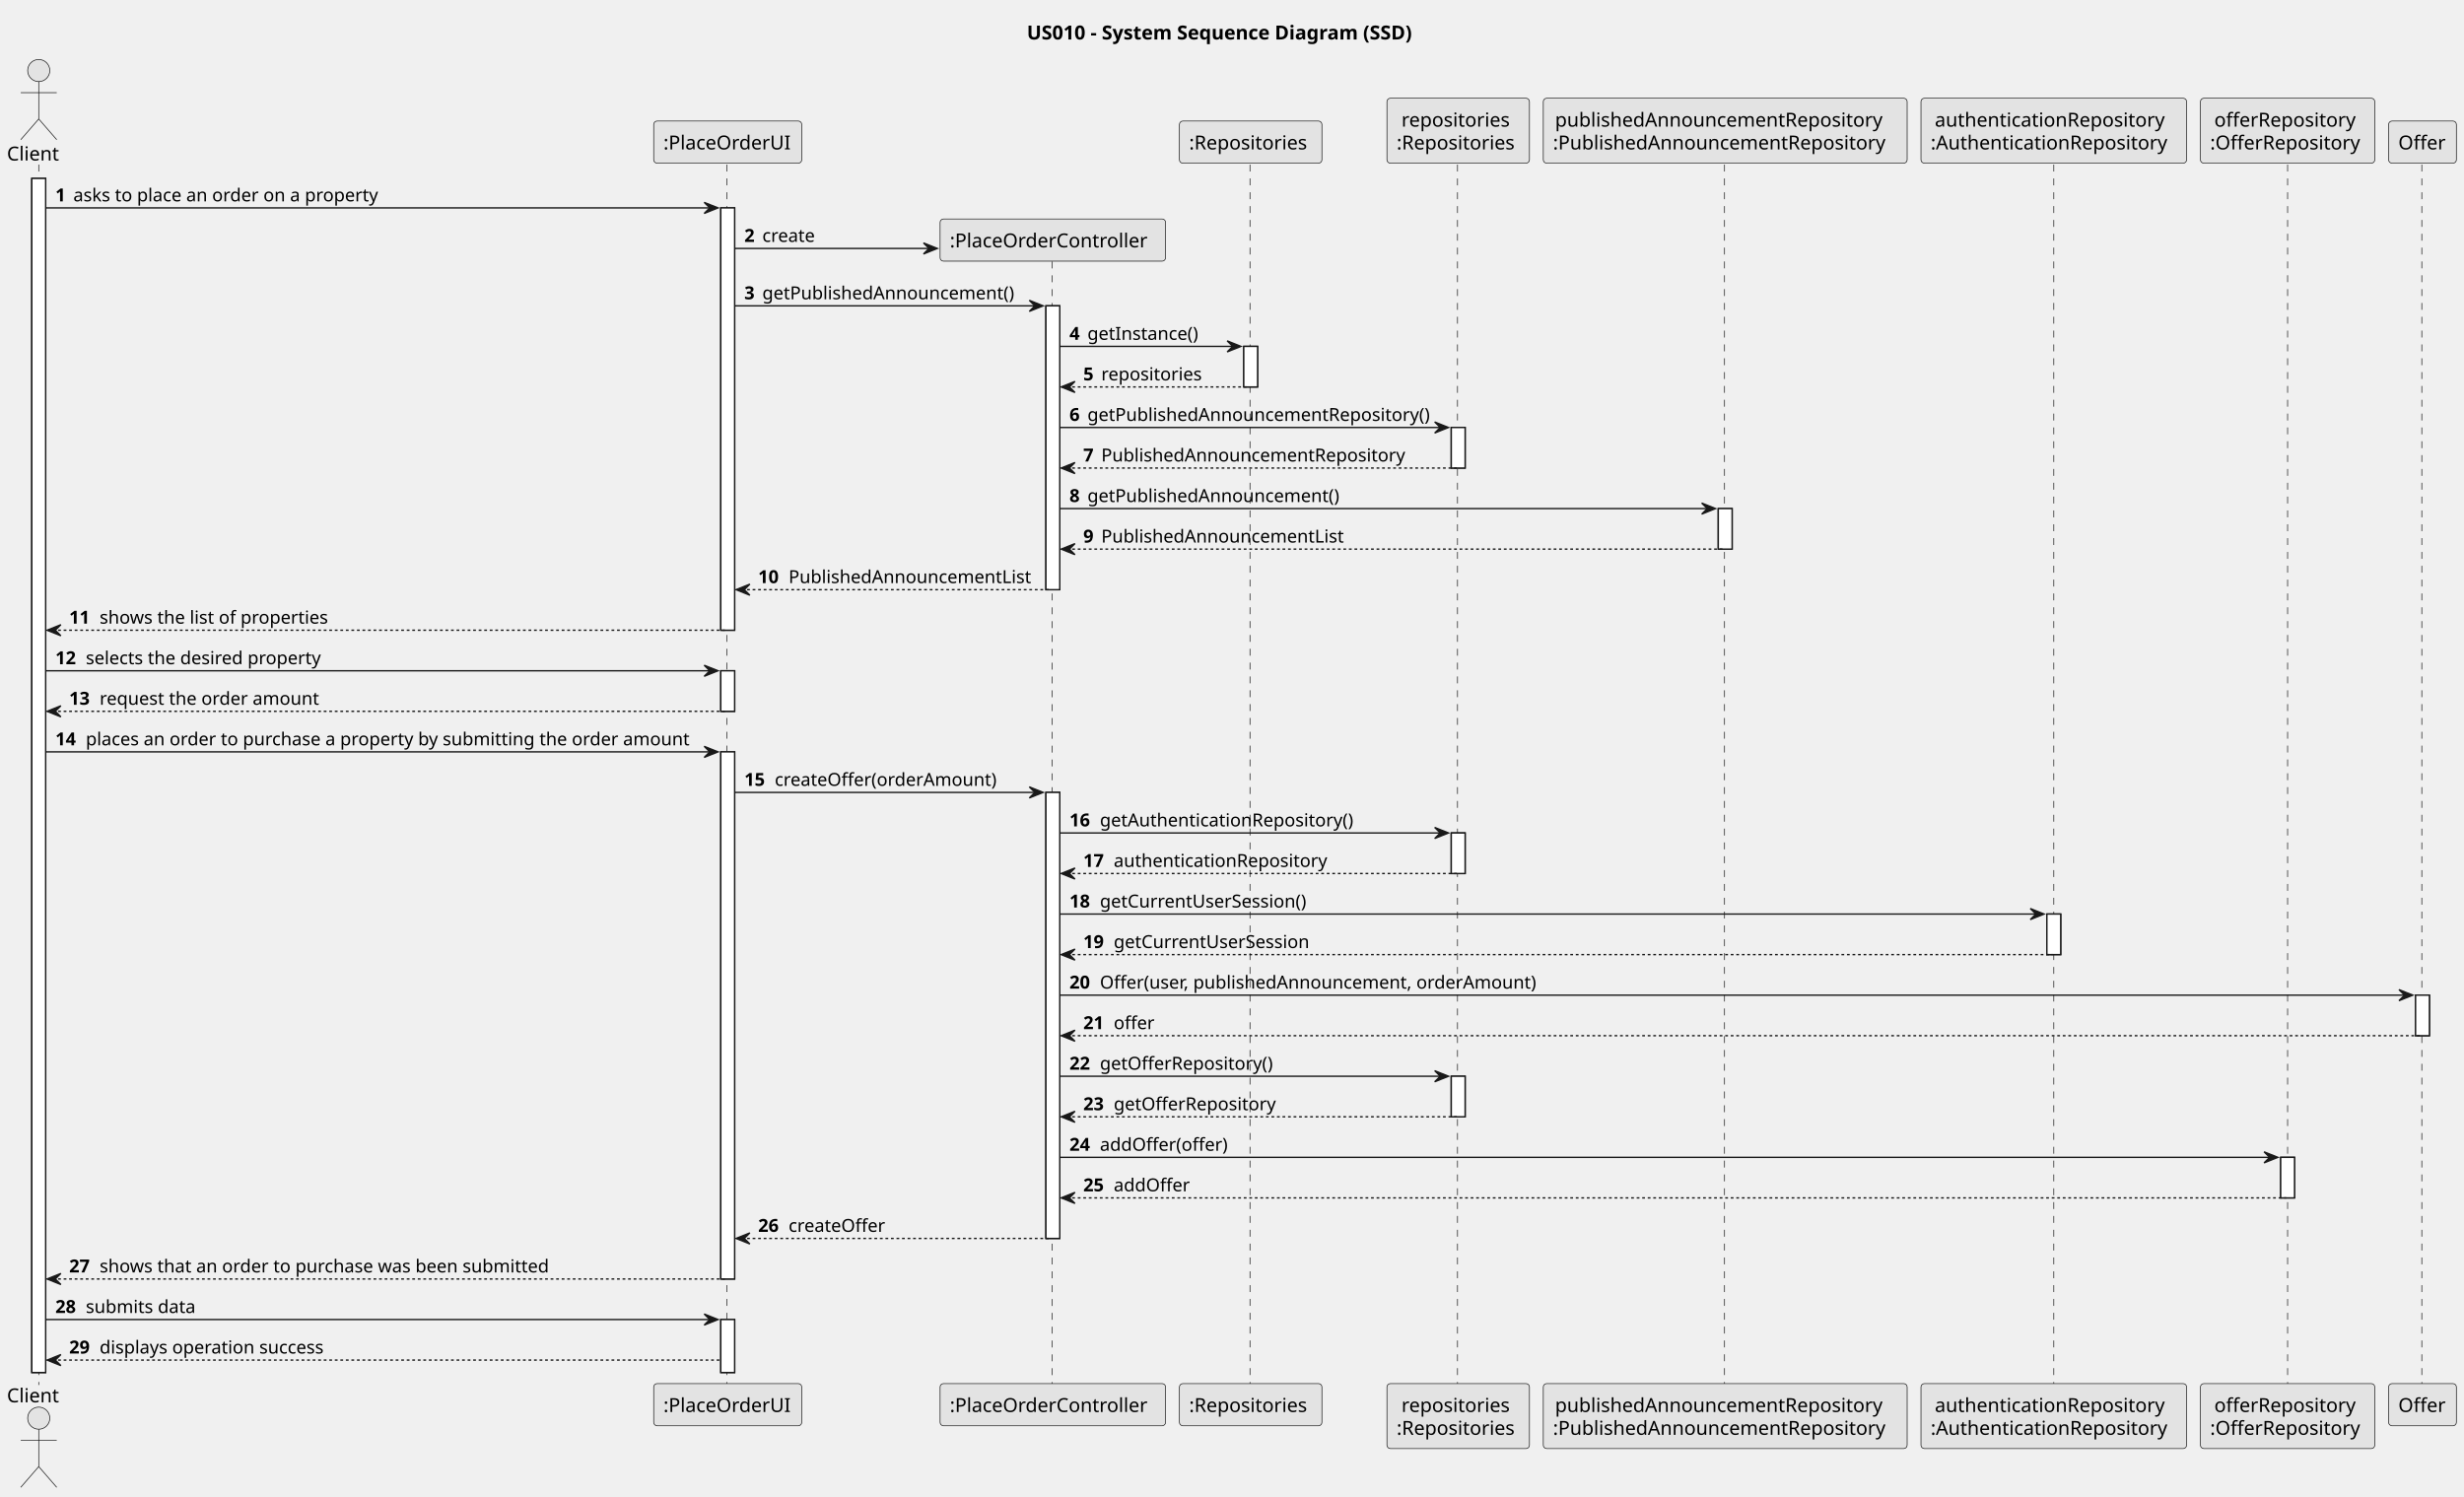
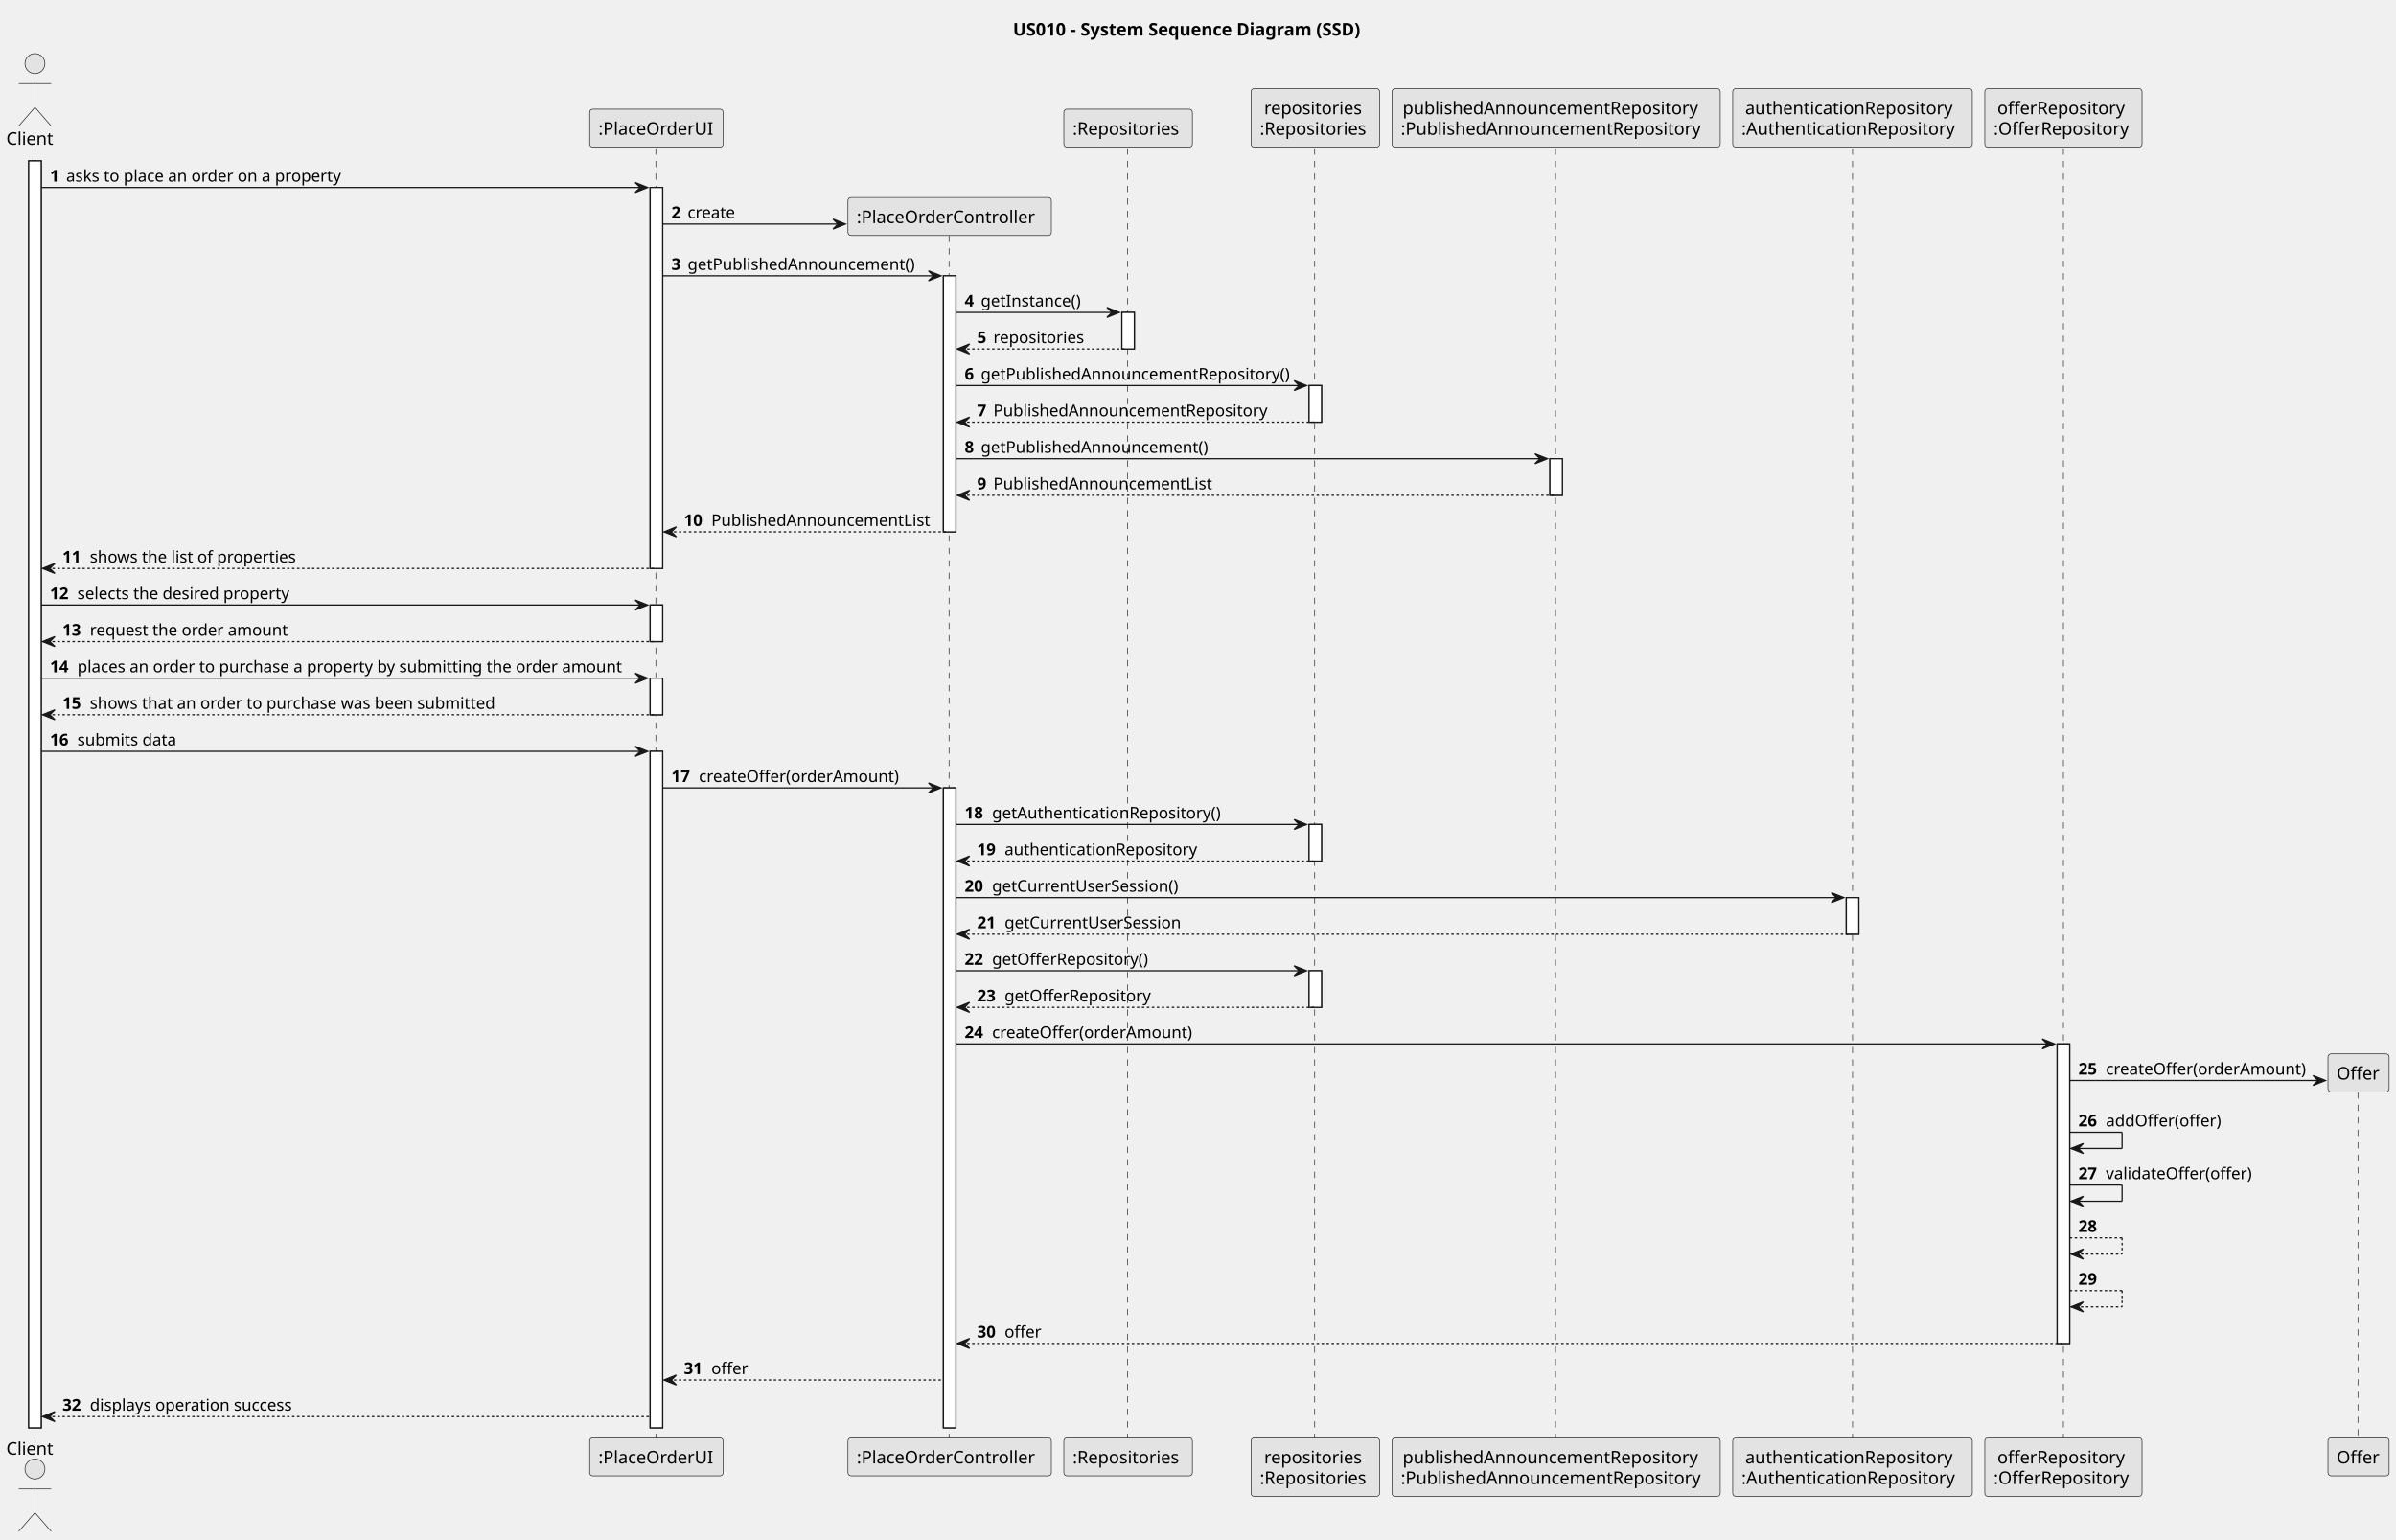
- <svg xmlns="http://www.w3.org/2000/svg" contentStyleType="text/css" height="1082px" preserveAspectRatio="none" style="width:1781px;height:1082px;background:#FFFFFF;" version="1.1" viewBox="0 0 1781 1082" width="1781px" zoomAndPan="magnify">
+ <svg xmlns="http://www.w3.org/2000/svg" contentStyleType="text/css" height="1234px" preserveAspectRatio="none" style="width:1920px;height:1234px;background:#FFFFFF;" version="1.1" viewBox="0 0 1920 1234" width="1920px" zoomAndPan="magnify">
  <defs />
  <g>
-     <text fill="#000000" font-family="sans-serif" font-size="14" font-weight="bold" lengthAdjust="spacing" textLength="295" x="742.25" y="28.535">US010 - System Sequence Diagram (SSD)</text>
-     <rect fill="#FFFFFF" height="863.184" style="stroke:#181818;stroke-width:1.0;" width="10" x="23" y="128.977" />
+     <text fill="#000000" font-family="sans-serif" font-size="14" font-weight="bold" lengthAdjust="spacing" textLength="295" x="811.75" y="28.535">US010 - System Sequence Diagram (SSD)</text>
+     <rect fill="#FFFFFF" height="1015.293" style="stroke:#181818;stroke-width:1.0;" width="10" x="23" y="128.977" />
    <rect fill="#FFFFFF" height="305.283" style="stroke:#181818;stroke-width:1.0;" width="10" x="521" y="150.287" />
    <rect fill="#FFFFFF" height="29.311" style="stroke:#181818;stroke-width:1.0;" width="10" x="521" y="484.881" />
-     <rect fill="#FFFFFF" height="381.037" style="stroke:#181818;stroke-width:1.0;" width="10" x="521" y="543.502" />
-     <rect fill="#FFFFFF" height="38.31" style="stroke:#181818;stroke-width:1.0;" width="10" x="521" y="953.85" />
+     <rect fill="#FFFFFF" height="29.311" style="stroke:#181818;stroke-width:1.0;" width="10" x="521" y="543.502" />
+     <rect fill="#FFFFFF" height="542.146" style="stroke:#181818;stroke-width:1.0;" width="10" x="521" y="602.123" />
    <rect fill="#FFFFFF" height="205.174" style="stroke:#181818;stroke-width:1.0;" width="10" x="756" y="221.086" />
-     <rect fill="#FFFFFF" height="322.416" style="stroke:#181818;stroke-width:1.0;" width="10" x="756" y="572.812" />
+     <rect fill="#FFFFFF" height="512.836" style="stroke:#181818;stroke-width:1.0;" width="10" x="756" y="631.434" />
    <rect fill="#FFFFFF" height="29.311" style="stroke:#181818;stroke-width:1.0;" width="10" x="899" y="250.397" />
    <rect fill="#FFFFFF" height="29.311" style="stroke:#181818;stroke-width:1.0;" width="10" x="1049" y="309.018" />
-     <rect fill="#FFFFFF" height="29.311" style="stroke:#181818;stroke-width:1.0;" width="10" x="1049" y="602.123" />
+     <rect fill="#FFFFFF" height="29.311" style="stroke:#181818;stroke-width:1.0;" width="10" x="1049" y="660.744" />
    <rect fill="#FFFFFF" height="29.311" style="stroke:#181818;stroke-width:1.0;" width="10" x="1049" y="777.986" />
    <rect fill="#FFFFFF" height="29.311" style="stroke:#181818;stroke-width:1.0;" width="10" x="1242" y="367.639" />
-     <rect fill="#FFFFFF" height="29.311" style="stroke:#181818;stroke-width:1.0;" width="10" x="1479.5" y="660.744" />
-     <rect fill="#FFFFFF" height="29.311" style="stroke:#181818;stroke-width:1.0;" width="10" x="1648.5" y="836.607" />
-     <rect fill="#FFFFFF" height="29.311" style="stroke:#181818;stroke-width:1.0;" width="10" x="1746" y="719.365" />
-     <line style="stroke:#181818;stroke-width:0.5;stroke-dasharray:5.0,5.0;" x1="28" x2="28" y1="118.977" y2="1001.16" />
-     <line style="stroke:#181818;stroke-width:0.5;stroke-dasharray:5.0,5.0;" x1="525.5" x2="525.5" y1="118.977" y2="1001.16" />
-     <line style="stroke:#181818;stroke-width:0.5;stroke-dasharray:5.0,5.0;" x1="760.5" x2="760.5" y1="189.031" y2="1001.16" />
-     <line style="stroke:#181818;stroke-width:0.5;stroke-dasharray:5.0,5.0;" x1="903.5" x2="903.5" y1="118.977" y2="1001.16" />
-     <line style="stroke:#181818;stroke-width:0.5;stroke-dasharray:5.0,5.0;" x1="1053.5" x2="1053.5" y1="118.977" y2="1001.16" />
-     <line style="stroke:#181818;stroke-width:0.5;stroke-dasharray:5.0,5.0;" x1="1246.5" x2="1246.5" y1="118.977" y2="1001.16" />
-     <line style="stroke:#181818;stroke-width:0.5;stroke-dasharray:5.0,5.0;" x1="1484.5" x2="1484.5" y1="118.977" y2="1001.16" />
-     <line style="stroke:#181818;stroke-width:0.5;stroke-dasharray:5.0,5.0;" x1="1653.5" x2="1653.5" y1="118.977" y2="1001.16" />
-     <line style="stroke:#181818;stroke-width:0.5;stroke-dasharray:5.0,5.0;" x1="1750.5" x2="1750.5" y1="118.977" y2="1001.16" />
+     <rect fill="#FFFFFF" height="29.311" style="stroke:#181818;stroke-width:1.0;" width="10" x="1479.5" y="719.365" />
+     <rect fill="#FFFFFF" height="240.041" style="stroke:#181818;stroke-width:1.0;" width="10" x="1648.5" y="836.607" />
+     <line style="stroke:#181818;stroke-width:0.5;stroke-dasharray:5.0,5.0;" x1="28" x2="28" y1="118.977" y2="1153.27" />
+     <line style="stroke:#181818;stroke-width:0.5;stroke-dasharray:5.0,5.0;" x1="525.5" x2="525.5" y1="118.977" y2="1153.27" />
+     <line style="stroke:#181818;stroke-width:0.5;stroke-dasharray:5.0,5.0;" x1="760.5" x2="760.5" y1="189.031" y2="1153.27" />
+     <line style="stroke:#181818;stroke-width:0.5;stroke-dasharray:5.0,5.0;" x1="903.5" x2="903.5" y1="118.977" y2="1153.27" />
+     <line style="stroke:#181818;stroke-width:0.5;stroke-dasharray:5.0,5.0;" x1="1053.5" x2="1053.5" y1="118.977" y2="1153.27" />
+     <line style="stroke:#181818;stroke-width:0.5;stroke-dasharray:5.0,5.0;" x1="1246.5" x2="1246.5" y1="118.977" y2="1153.27" />
+     <line style="stroke:#181818;stroke-width:0.5;stroke-dasharray:5.0,5.0;" x1="1484.5" x2="1484.5" y1="118.977" y2="1153.27" />
+     <line style="stroke:#181818;stroke-width:0.5;stroke-dasharray:5.0,5.0;" x1="1653.5" x2="1653.5" y1="118.977" y2="1153.27" />
+     <line style="stroke:#181818;stroke-width:0.5;stroke-dasharray:5.0,5.0;" x1="1889.5" x2="1889.5" y1="875.352" y2="1153.27" />
    <text fill="#000000" font-family="sans-serif" font-size="14" lengthAdjust="spacing" textLength="40" x="5" y="116.023">Client</text>
    <ellipse cx="28" cy="50.988" fill="#E3E3E3" rx="8" ry="8" style="stroke:#181818;stroke-width:0.5;" />
    <path d="M28,58.988 L28,85.988 M15,66.988 L41,66.988 M28,85.988 L15,100.988 M28,85.988 L41,100.988 " fill="none" style="stroke:#181818;stroke-width:0.5;" />
-     <text fill="#000000" font-family="sans-serif" font-size="14" lengthAdjust="spacing" textLength="40" x="5" y="1013.695">Client</text>
-     <ellipse cx="28" cy="1025.148" fill="#E3E3E3" rx="8" ry="8" style="stroke:#181818;stroke-width:0.5;" />
-     <path d="M28,1033.148 L28,1060.148 M15,1041.148 L41,1041.148 M28,1060.148 L15,1075.148 M28,1060.148 L41,1075.148 " fill="none" style="stroke:#181818;stroke-width:0.5;" />
+     <text fill="#000000" font-family="sans-serif" font-size="14" lengthAdjust="spacing" textLength="40" x="5" y="1165.805">Client</text>
+     <ellipse cx="28" cy="1177.258" fill="#E3E3E3" rx="8" ry="8" style="stroke:#181818;stroke-width:0.5;" />
+     <path d="M28,1185.258 L28,1212.258 M15,1193.258 L41,1193.258 M28,1212.258 L15,1227.258 M28,1212.258 L41,1227.258 " fill="none" style="stroke:#181818;stroke-width:0.5;" />
    <rect fill="#E3E3E3" height="30.488" rx="2.5" ry="2.5" style="stroke:#181818;stroke-width:0.5;" width="107" x="472.5" y="87.488" />
    <text fill="#000000" font-family="sans-serif" font-size="14" lengthAdjust="spacing" textLength="93" x="479.5" y="108.023">:PlaceOrderUI</text>
-     <rect fill="#E3E3E3" height="30.488" rx="2.5" ry="2.5" style="stroke:#181818;stroke-width:0.5;" width="107" x="472.5" y="1000.16" />
-     <text fill="#000000" font-family="sans-serif" font-size="14" lengthAdjust="spacing" textLength="93" x="479.5" y="1020.695">:PlaceOrderUI</text>
-     <rect fill="#E3E3E3" height="30.488" rx="2.5" ry="2.5" style="stroke:#181818;stroke-width:0.5;" width="163" x="679.5" y="1000.16" />
-     <text fill="#000000" font-family="sans-serif" font-size="14" lengthAdjust="spacing" textLength="149" x="686.5" y="1020.695">:PlaceOrderController</text>
+     <rect fill="#E3E3E3" height="30.488" rx="2.5" ry="2.5" style="stroke:#181818;stroke-width:0.5;" width="107" x="472.5" y="1152.27" />
+     <text fill="#000000" font-family="sans-serif" font-size="14" lengthAdjust="spacing" textLength="93" x="479.5" y="1172.805">:PlaceOrderUI</text>
+     <rect fill="#E3E3E3" height="30.488" rx="2.5" ry="2.5" style="stroke:#181818;stroke-width:0.5;" width="163" x="679.5" y="1152.27" />
+     <text fill="#000000" font-family="sans-serif" font-size="14" lengthAdjust="spacing" textLength="149" x="686.5" y="1172.805">:PlaceOrderController</text>
    <rect fill="#E3E3E3" height="30.488" rx="2.5" ry="2.5" style="stroke:#181818;stroke-width:0.5;" width="103" x="852.5" y="87.488" />
    <text fill="#000000" font-family="sans-serif" font-size="14" lengthAdjust="spacing" textLength="89" x="859.5" y="108.023">:Repositories</text>
-     <rect fill="#E3E3E3" height="30.488" rx="2.5" ry="2.5" style="stroke:#181818;stroke-width:0.5;" width="103" x="852.5" y="1000.16" />
-     <text fill="#000000" font-family="sans-serif" font-size="14" lengthAdjust="spacing" textLength="89" x="859.5" y="1020.695">:Repositories</text>
+     <rect fill="#E3E3E3" height="30.488" rx="2.5" ry="2.5" style="stroke:#181818;stroke-width:0.5;" width="103" x="852.5" y="1152.27" />
+     <text fill="#000000" font-family="sans-serif" font-size="14" lengthAdjust="spacing" textLength="89" x="859.5" y="1172.805">:Repositories</text>
    <rect fill="#E3E3E3" height="46.977" rx="2.5" ry="2.5" style="stroke:#181818;stroke-width:0.5;" width="103" x="1002.5" y="71" />
    <text fill="#000000" font-family="sans-serif" font-size="14" lengthAdjust="spacing" textLength="82" x="1013" y="91.535">repositories</text>
    <text fill="#000000" font-family="sans-serif" font-size="14" lengthAdjust="spacing" textLength="89" x="1009.5" y="108.023">:Repositories</text>
-     <rect fill="#E3E3E3" height="46.977" rx="2.5" ry="2.5" style="stroke:#181818;stroke-width:0.5;" width="103" x="1002.5" y="1000.16" />
-     <text fill="#000000" font-family="sans-serif" font-size="14" lengthAdjust="spacing" textLength="82" x="1013" y="1020.695">repositories</text>
-     <text fill="#000000" font-family="sans-serif" font-size="14" lengthAdjust="spacing" textLength="89" x="1009.5" y="1037.184">:Repositories</text>
+     <rect fill="#E3E3E3" height="46.977" rx="2.5" ry="2.5" style="stroke:#181818;stroke-width:0.5;" width="103" x="1002.5" y="1152.27" />
+     <text fill="#000000" font-family="sans-serif" font-size="14" lengthAdjust="spacing" textLength="82" x="1013" y="1172.805">repositories</text>
+     <text fill="#000000" font-family="sans-serif" font-size="14" lengthAdjust="spacing" textLength="89" x="1009.5" y="1189.293">:Repositories</text>
    <rect fill="#E3E3E3" height="46.977" rx="2.5" ry="2.5" style="stroke:#181818;stroke-width:0.5;" width="263" x="1115.5" y="71" />
    <text fill="#000000" font-family="sans-serif" font-size="14" lengthAdjust="spacing" textLength="246" x="1124" y="91.535">publishedAnnouncementRepository</text>
    <text fill="#000000" font-family="sans-serif" font-size="14" lengthAdjust="spacing" textLength="249" x="1122.5" y="108.023">:PublishedAnnouncementRepository</text>
-     <rect fill="#E3E3E3" height="46.977" rx="2.5" ry="2.5" style="stroke:#181818;stroke-width:0.5;" width="263" x="1115.5" y="1000.16" />
-     <text fill="#000000" font-family="sans-serif" font-size="14" lengthAdjust="spacing" textLength="246" x="1124" y="1020.695">publishedAnnouncementRepository</text>
-     <text fill="#000000" font-family="sans-serif" font-size="14" lengthAdjust="spacing" textLength="249" x="1122.5" y="1037.184">:PublishedAnnouncementRepository</text>
+     <rect fill="#E3E3E3" height="46.977" rx="2.5" ry="2.5" style="stroke:#181818;stroke-width:0.5;" width="263" x="1115.5" y="1152.27" />
+     <text fill="#000000" font-family="sans-serif" font-size="14" lengthAdjust="spacing" textLength="246" x="1124" y="1172.805">publishedAnnouncementRepository</text>
+     <text fill="#000000" font-family="sans-serif" font-size="14" lengthAdjust="spacing" textLength="249" x="1122.5" y="1189.293">:PublishedAnnouncementRepository</text>
    <rect fill="#E3E3E3" height="46.977" rx="2.5" ry="2.5" style="stroke:#181818;stroke-width:0.5;" width="192" x="1388.5" y="71" />
    <text fill="#000000" font-family="sans-serif" font-size="14" lengthAdjust="spacing" textLength="172" x="1398.5" y="91.535">authenticationRepository</text>
    <text fill="#000000" font-family="sans-serif" font-size="14" lengthAdjust="spacing" textLength="178" x="1395.5" y="108.023">:AuthenticationRepository</text>
-     <rect fill="#E3E3E3" height="46.977" rx="2.5" ry="2.5" style="stroke:#181818;stroke-width:0.5;" width="192" x="1388.5" y="1000.16" />
-     <text fill="#000000" font-family="sans-serif" font-size="14" lengthAdjust="spacing" textLength="172" x="1398.5" y="1020.695">authenticationRepository</text>
-     <text fill="#000000" font-family="sans-serif" font-size="14" lengthAdjust="spacing" textLength="178" x="1395.5" y="1037.184">:AuthenticationRepository</text>
+     <rect fill="#E3E3E3" height="46.977" rx="2.5" ry="2.5" style="stroke:#181818;stroke-width:0.5;" width="192" x="1388.5" y="1152.27" />
+     <text fill="#000000" font-family="sans-serif" font-size="14" lengthAdjust="spacing" textLength="172" x="1398.5" y="1172.805">authenticationRepository</text>
+     <text fill="#000000" font-family="sans-serif" font-size="14" lengthAdjust="spacing" textLength="178" x="1395.5" y="1189.293">:AuthenticationRepository</text>
    <rect fill="#E3E3E3" height="46.977" rx="2.5" ry="2.5" style="stroke:#181818;stroke-width:0.5;" width="126" x="1590.5" y="71" />
    <text fill="#000000" font-family="sans-serif" font-size="14" lengthAdjust="spacing" textLength="106" x="1600.5" y="91.535">offerRepository</text>
    <text fill="#000000" font-family="sans-serif" font-size="14" lengthAdjust="spacing" textLength="112" x="1597.5" y="108.023">:OfferRepository</text>
-     <rect fill="#E3E3E3" height="46.977" rx="2.5" ry="2.5" style="stroke:#181818;stroke-width:0.5;" width="126" x="1590.5" y="1000.16" />
-     <text fill="#000000" font-family="sans-serif" font-size="14" lengthAdjust="spacing" textLength="106" x="1600.5" y="1020.695">offerRepository</text>
-     <text fill="#000000" font-family="sans-serif" font-size="14" lengthAdjust="spacing" textLength="112" x="1597.5" y="1037.184">:OfferRepository</text>
-     <rect fill="#E3E3E3" height="30.488" rx="2.5" ry="2.5" style="stroke:#181818;stroke-width:0.5;" width="49" x="1726.5" y="87.488" />
-     <text fill="#000000" font-family="sans-serif" font-size="14" lengthAdjust="spacing" textLength="35" x="1733.5" y="108.023">Offer</text>
-     <rect fill="#E3E3E3" height="30.488" rx="2.5" ry="2.5" style="stroke:#181818;stroke-width:0.5;" width="49" x="1726.5" y="1000.16" />
-     <text fill="#000000" font-family="sans-serif" font-size="14" lengthAdjust="spacing" textLength="35" x="1733.5" y="1020.695">Offer</text>
-     <rect fill="#FFFFFF" height="863.184" style="stroke:#181818;stroke-width:1.0;" width="10" x="23" y="128.977" />
+     <rect fill="#E3E3E3" height="46.977" rx="2.5" ry="2.5" style="stroke:#181818;stroke-width:0.5;" width="126" x="1590.5" y="1152.27" />
+     <text fill="#000000" font-family="sans-serif" font-size="14" lengthAdjust="spacing" textLength="106" x="1600.5" y="1172.805">offerRepository</text>
+     <text fill="#000000" font-family="sans-serif" font-size="14" lengthAdjust="spacing" textLength="112" x="1597.5" y="1189.293">:OfferRepository</text>
+     <rect fill="#E3E3E3" height="30.488" rx="2.5" ry="2.5" style="stroke:#181818;stroke-width:0.5;" width="49" x="1865.5" y="1152.27" />
+     <text fill="#000000" font-family="sans-serif" font-size="14" lengthAdjust="spacing" textLength="35" x="1872.5" y="1172.805">Offer</text>
+     <rect fill="#FFFFFF" height="1015.293" style="stroke:#181818;stroke-width:1.0;" width="10" x="23" y="128.977" />
    <rect fill="#FFFFFF" height="305.283" style="stroke:#181818;stroke-width:1.0;" width="10" x="521" y="150.287" />
    <rect fill="#FFFFFF" height="29.311" style="stroke:#181818;stroke-width:1.0;" width="10" x="521" y="484.881" />
-     <rect fill="#FFFFFF" height="381.037" style="stroke:#181818;stroke-width:1.0;" width="10" x="521" y="543.502" />
-     <rect fill="#FFFFFF" height="38.31" style="stroke:#181818;stroke-width:1.0;" width="10" x="521" y="953.85" />
+     <rect fill="#FFFFFF" height="29.311" style="stroke:#181818;stroke-width:1.0;" width="10" x="521" y="543.502" />
+     <rect fill="#FFFFFF" height="542.146" style="stroke:#181818;stroke-width:1.0;" width="10" x="521" y="602.123" />
    <rect fill="#FFFFFF" height="205.174" style="stroke:#181818;stroke-width:1.0;" width="10" x="756" y="221.086" />
-     <rect fill="#FFFFFF" height="322.416" style="stroke:#181818;stroke-width:1.0;" width="10" x="756" y="572.812" />
+     <rect fill="#FFFFFF" height="512.836" style="stroke:#181818;stroke-width:1.0;" width="10" x="756" y="631.434" />
    <rect fill="#FFFFFF" height="29.311" style="stroke:#181818;stroke-width:1.0;" width="10" x="899" y="250.397" />
    <rect fill="#FFFFFF" height="29.311" style="stroke:#181818;stroke-width:1.0;" width="10" x="1049" y="309.018" />
-     <rect fill="#FFFFFF" height="29.311" style="stroke:#181818;stroke-width:1.0;" width="10" x="1049" y="602.123" />
+     <rect fill="#FFFFFF" height="29.311" style="stroke:#181818;stroke-width:1.0;" width="10" x="1049" y="660.744" />
    <rect fill="#FFFFFF" height="29.311" style="stroke:#181818;stroke-width:1.0;" width="10" x="1049" y="777.986" />
    <rect fill="#FFFFFF" height="29.311" style="stroke:#181818;stroke-width:1.0;" width="10" x="1242" y="367.639" />
-     <rect fill="#FFFFFF" height="29.311" style="stroke:#181818;stroke-width:1.0;" width="10" x="1479.5" y="660.744" />
-     <rect fill="#FFFFFF" height="29.311" style="stroke:#181818;stroke-width:1.0;" width="10" x="1648.5" y="836.607" />
-     <rect fill="#FFFFFF" height="29.311" style="stroke:#181818;stroke-width:1.0;" width="10" x="1746" y="719.365" />
+     <rect fill="#FFFFFF" height="29.311" style="stroke:#181818;stroke-width:1.0;" width="10" x="1479.5" y="719.365" />
+     <rect fill="#FFFFFF" height="240.041" style="stroke:#181818;stroke-width:1.0;" width="10" x="1648.5" y="836.607" />
    <polygon fill="#181818" points="509,146.287,519,150.287,509,154.287,513,150.287" style="stroke:#181818;stroke-width:1.0;" />
    <line style="stroke:#181818;stroke-width:1.0;" x1="33" x2="515" y1="150.287" y2="150.287" />
    <text fill="#000000" font-family="sans-serif" font-size="13" font-weight="bold" lengthAdjust="spacing" textLength="9" x="40" y="145.545">1</text>
    <text fill="#000000" font-family="sans-serif" font-size="13" lengthAdjust="spacing" textLength="227" x="53" y="145.545">asks to place an order on a property</text>
    <polygon fill="#181818" points="667.5,175.598,677.5,179.598,667.5,183.598,671.5,179.598" style="stroke:#181818;stroke-width:1.0;" />
    <line style="stroke:#181818;stroke-width:1.0;" x1="531" x2="673.5" y1="179.598" y2="179.598" />
    <text fill="#000000" font-family="sans-serif" font-size="13" font-weight="bold" lengthAdjust="spacing" textLength="9" x="538" y="174.856">2</text>
    <text fill="#000000" font-family="sans-serif" font-size="13" lengthAdjust="spacing" textLength="38" x="551" y="174.856">create</text>
    <rect fill="#E3E3E3" height="30.488" rx="2.5" ry="2.5" style="stroke:#181818;stroke-width:0.5;" width="163" x="679.5" y="158.287" />
    <text fill="#000000" font-family="sans-serif" font-size="14" lengthAdjust="spacing" textLength="149" x="686.5" y="178.822">:PlaceOrderController</text>
    <polygon fill="#181818" points="744,217.086,754,221.086,744,225.086,748,221.086" style="stroke:#181818;stroke-width:1.0;" />
    <line style="stroke:#181818;stroke-width:1.0;" x1="531" x2="750" y1="221.086" y2="221.086" />
    <text fill="#000000" font-family="sans-serif" font-size="13" font-weight="bold" lengthAdjust="spacing" textLength="9" x="538" y="216.344">3</text>
    <text fill="#000000" font-family="sans-serif" font-size="13" lengthAdjust="spacing" textLength="184" x="551" y="216.344">getPublishedAnnouncement()</text>
    <polygon fill="#181818" points="887,246.397,897,250.397,887,254.397,891,250.397" style="stroke:#181818;stroke-width:1.0;" />
    <line style="stroke:#181818;stroke-width:1.0;" x1="766" x2="893" y1="250.397" y2="250.397" />
    <text fill="#000000" font-family="sans-serif" font-size="13" font-weight="bold" lengthAdjust="spacing" textLength="9" x="773" y="245.654">4</text>
    <text fill="#000000" font-family="sans-serif" font-size="13" lengthAdjust="spacing" textLength="81" x="786" y="245.654">getInstance()</text>
    <polygon fill="#181818" points="777,275.707,767,279.707,777,283.707,773,279.707" style="stroke:#181818;stroke-width:1.0;" />
    <line style="stroke:#181818;stroke-width:1.0;stroke-dasharray:2.0,2.0;" x1="771" x2="903" y1="279.707" y2="279.707" />
    <text fill="#000000" font-family="sans-serif" font-size="13" font-weight="bold" lengthAdjust="spacing" textLength="9" x="783" y="274.965">5</text>
    <text fill="#000000" font-family="sans-serif" font-size="13" lengthAdjust="spacing" textLength="75" x="796" y="274.965">repositories</text>
    <polygon fill="#181818" points="1037,305.018,1047,309.018,1037,313.018,1041,309.018" style="stroke:#181818;stroke-width:1.0;" />
    <line style="stroke:#181818;stroke-width:1.0;" x1="766" x2="1043" y1="309.018" y2="309.018" />
    <text fill="#000000" font-family="sans-serif" font-size="13" font-weight="bold" lengthAdjust="spacing" textLength="9" x="773" y="304.275">6</text>
    <text fill="#000000" font-family="sans-serif" font-size="13" lengthAdjust="spacing" textLength="251" x="786" y="304.275">getPublishedAnnouncementRepository()</text>
    <polygon fill="#181818" points="777,334.328,767,338.328,777,342.328,773,338.328" style="stroke:#181818;stroke-width:1.0;" />
    <line style="stroke:#181818;stroke-width:1.0;stroke-dasharray:2.0,2.0;" x1="771" x2="1053" y1="338.328" y2="338.328" />
    <text fill="#000000" font-family="sans-serif" font-size="13" font-weight="bold" lengthAdjust="spacing" textLength="9" x="783" y="333.586">7</text>
    <text fill="#000000" font-family="sans-serif" font-size="13" lengthAdjust="spacing" textLength="223" x="796" y="333.586">PublishedAnnouncementRepository</text>
    <polygon fill="#181818" points="1230,363.639,1240,367.639,1230,371.639,1234,367.639" style="stroke:#181818;stroke-width:1.0;" />
    <line style="stroke:#181818;stroke-width:1.0;" x1="766" x2="1236" y1="367.639" y2="367.639" />
    <text fill="#000000" font-family="sans-serif" font-size="13" font-weight="bold" lengthAdjust="spacing" textLength="9" x="773" y="362.897">8</text>
    <text fill="#000000" font-family="sans-serif" font-size="13" lengthAdjust="spacing" textLength="184" x="786" y="362.897">getPublishedAnnouncement()</text>
    <polygon fill="#181818" points="777,392.949,767,396.949,777,400.949,773,396.949" style="stroke:#181818;stroke-width:1.0;" />
    <line style="stroke:#181818;stroke-width:1.0;stroke-dasharray:2.0,2.0;" x1="771" x2="1246" y1="396.949" y2="396.949" />
    <text fill="#000000" font-family="sans-serif" font-size="13" font-weight="bold" lengthAdjust="spacing" textLength="9" x="783" y="392.207">9</text>
    <text fill="#000000" font-family="sans-serif" font-size="13" lengthAdjust="spacing" textLength="179" x="796" y="392.207">PublishedAnnouncementList</text>
    <polygon fill="#181818" points="542,422.26,532,426.26,542,430.26,538,426.26" style="stroke:#181818;stroke-width:1.0;" />
    <line style="stroke:#181818;stroke-width:1.0;stroke-dasharray:2.0,2.0;" x1="536" x2="760" y1="426.26" y2="426.26" />
    <text fill="#000000" font-family="sans-serif" font-size="13" font-weight="bold" lengthAdjust="spacing" textLength="18" x="548" y="421.518">10</text>
    <text fill="#000000" font-family="sans-serif" font-size="13" lengthAdjust="spacing" textLength="179" x="570" y="421.518">PublishedAnnouncementList</text>
    <polygon fill="#181818" points="44,451.57,34,455.57,44,459.57,40,455.57" style="stroke:#181818;stroke-width:1.0;" />
    <line style="stroke:#181818;stroke-width:1.0;stroke-dasharray:2.0,2.0;" x1="38" x2="525" y1="455.57" y2="455.57" />
    <text fill="#000000" font-family="sans-serif" font-size="13" font-weight="bold" lengthAdjust="spacing" textLength="18" x="50" y="450.828">11</text>
    <text fill="#000000" font-family="sans-serif" font-size="13" lengthAdjust="spacing" textLength="173" x="72" y="450.828">shows the list of properties</text>
    <polygon fill="#181818" points="509,480.881,519,484.881,509,488.881,513,484.881" style="stroke:#181818;stroke-width:1.0;" />
    <line style="stroke:#181818;stroke-width:1.0;" x1="33" x2="515" y1="484.881" y2="484.881" />
    <text fill="#000000" font-family="sans-serif" font-size="13" font-weight="bold" lengthAdjust="spacing" textLength="18" x="40" y="480.139">12</text>
    <text fill="#000000" font-family="sans-serif" font-size="13" lengthAdjust="spacing" textLength="175" x="62" y="480.139">selects the desired property</text>
    <polygon fill="#181818" points="44,510.191,34,514.191,44,518.191,40,514.191" style="stroke:#181818;stroke-width:1.0;" />
    <line style="stroke:#181818;stroke-width:1.0;stroke-dasharray:2.0,2.0;" x1="38" x2="525" y1="514.191" y2="514.191" />
    <text fill="#000000" font-family="sans-serif" font-size="13" font-weight="bold" lengthAdjust="spacing" textLength="18" x="50" y="509.449">13</text>
    <text fill="#000000" font-family="sans-serif" font-size="13" lengthAdjust="spacing" textLength="160" x="72" y="509.449">request the order amount</text>
    <polygon fill="#181818" points="509,539.502,519,543.502,509,547.502,513,543.502" style="stroke:#181818;stroke-width:1.0;" />
    <line style="stroke:#181818;stroke-width:1.0;" x1="33" x2="515" y1="543.502" y2="543.502" />
    <text fill="#000000" font-family="sans-serif" font-size="13" font-weight="bold" lengthAdjust="spacing" textLength="18" x="40" y="538.76">14</text>
    <text fill="#000000" font-family="sans-serif" font-size="13" lengthAdjust="spacing" textLength="447" x="62" y="538.76">places an order to purchase a property by submitting the order amount</text>
-     <polygon fill="#181818" points="744,568.812,754,572.812,744,576.812,748,572.812" style="stroke:#181818;stroke-width:1.0;" />
-     <line style="stroke:#181818;stroke-width:1.0;" x1="531" x2="750" y1="572.812" y2="572.812" />
-     <text fill="#000000" font-family="sans-serif" font-size="13" font-weight="bold" lengthAdjust="spacing" textLength="18" x="538" y="568.07">15</text>
-     <text fill="#000000" font-family="sans-serif" font-size="13" lengthAdjust="spacing" textLength="161" x="560" y="568.07">createOffer(orderAmount)</text>
-     <polygon fill="#181818" points="1037,598.123,1047,602.123,1037,606.123,1041,602.123" style="stroke:#181818;stroke-width:1.0;" />
-     <line style="stroke:#181818;stroke-width:1.0;" x1="766" x2="1043" y1="602.123" y2="602.123" />
-     <text fill="#000000" font-family="sans-serif" font-size="13" font-weight="bold" lengthAdjust="spacing" textLength="18" x="773" y="597.381">16</text>
-     <text fill="#000000" font-family="sans-serif" font-size="13" lengthAdjust="spacing" textLength="188" x="795" y="597.381">getAuthenticationRepository()</text>
-     <polygon fill="#181818" points="777,627.434,767,631.434,777,635.434,773,631.434" style="stroke:#181818;stroke-width:1.0;" />
-     <line style="stroke:#181818;stroke-width:1.0;stroke-dasharray:2.0,2.0;" x1="771" x2="1053" y1="631.434" y2="631.434" />
-     <text fill="#000000" font-family="sans-serif" font-size="13" font-weight="bold" lengthAdjust="spacing" textLength="18" x="783" y="626.691">17</text>
-     <text fill="#000000" font-family="sans-serif" font-size="13" lengthAdjust="spacing" textLength="158" x="805" y="626.691">authenticationRepository</text>
-     <polygon fill="#181818" points="1467.5,656.744,1477.5,660.744,1467.5,664.744,1471.5,660.744" style="stroke:#181818;stroke-width:1.0;" />
-     <line style="stroke:#181818;stroke-width:1.0;" x1="766" x2="1473.5" y1="660.744" y2="660.744" />
+     <polygon fill="#181818" points="44,568.812,34,572.812,44,576.812,40,572.812" style="stroke:#181818;stroke-width:1.0;" />
+     <line style="stroke:#181818;stroke-width:1.0;stroke-dasharray:2.0,2.0;" x1="38" x2="525" y1="572.812" y2="572.812" />
+     <text fill="#000000" font-family="sans-serif" font-size="13" font-weight="bold" lengthAdjust="spacing" textLength="18" x="50" y="568.07">15</text>
+     <text fill="#000000" font-family="sans-serif" font-size="13" lengthAdjust="spacing" textLength="333" x="72" y="568.07">shows that an order to purchase was been submitted</text>
+     <polygon fill="#181818" points="509,598.123,519,602.123,509,606.123,513,602.123" style="stroke:#181818;stroke-width:1.0;" />
+     <line style="stroke:#181818;stroke-width:1.0;" x1="33" x2="515" y1="602.123" y2="602.123" />
+     <text fill="#000000" font-family="sans-serif" font-size="13" font-weight="bold" lengthAdjust="spacing" textLength="18" x="40" y="597.381">16</text>
+     <text fill="#000000" font-family="sans-serif" font-size="13" lengthAdjust="spacing" textLength="82" x="62" y="597.381">submits data</text>
+     <polygon fill="#181818" points="744,627.434,754,631.434,744,635.434,748,631.434" style="stroke:#181818;stroke-width:1.0;" />
+     <line style="stroke:#181818;stroke-width:1.0;" x1="531" x2="750" y1="631.434" y2="631.434" />
+     <text fill="#000000" font-family="sans-serif" font-size="13" font-weight="bold" lengthAdjust="spacing" textLength="18" x="538" y="626.691">17</text>
+     <text fill="#000000" font-family="sans-serif" font-size="13" lengthAdjust="spacing" textLength="161" x="560" y="626.691">createOffer(orderAmount)</text>
+     <polygon fill="#181818" points="1037,656.744,1047,660.744,1037,664.744,1041,660.744" style="stroke:#181818;stroke-width:1.0;" />
+     <line style="stroke:#181818;stroke-width:1.0;" x1="766" x2="1043" y1="660.744" y2="660.744" />
    <text fill="#000000" font-family="sans-serif" font-size="13" font-weight="bold" lengthAdjust="spacing" textLength="18" x="773" y="656.002">18</text>
-     <text fill="#000000" font-family="sans-serif" font-size="13" lengthAdjust="spacing" textLength="151" x="795" y="656.002">getCurrentUserSession()</text>
+     <text fill="#000000" font-family="sans-serif" font-size="13" lengthAdjust="spacing" textLength="188" x="795" y="656.002">getAuthenticationRepository()</text>
    <polygon fill="#181818" points="777,686.055,767,690.055,777,694.055,773,690.055" style="stroke:#181818;stroke-width:1.0;" />
-     <line style="stroke:#181818;stroke-width:1.0;stroke-dasharray:2.0,2.0;" x1="771" x2="1483.5" y1="690.055" y2="690.055" />
+     <line style="stroke:#181818;stroke-width:1.0;stroke-dasharray:2.0,2.0;" x1="771" x2="1053" y1="690.055" y2="690.055" />
    <text fill="#000000" font-family="sans-serif" font-size="13" font-weight="bold" lengthAdjust="spacing" textLength="18" x="783" y="685.312">19</text>
-     <text fill="#000000" font-family="sans-serif" font-size="13" lengthAdjust="spacing" textLength="143" x="805" y="685.312">getCurrentUserSession</text>
-     <polygon fill="#181818" points="1734,715.365,1744,719.365,1734,723.365,1738,719.365" style="stroke:#181818;stroke-width:1.0;" />
-     <line style="stroke:#181818;stroke-width:1.0;" x1="766" x2="1740" y1="719.365" y2="719.365" />
+     <text fill="#000000" font-family="sans-serif" font-size="13" lengthAdjust="spacing" textLength="158" x="805" y="685.312">authenticationRepository</text>
+     <polygon fill="#181818" points="1467.5,715.365,1477.5,719.365,1467.5,723.365,1471.5,719.365" style="stroke:#181818;stroke-width:1.0;" />
+     <line style="stroke:#181818;stroke-width:1.0;" x1="766" x2="1473.5" y1="719.365" y2="719.365" />
    <text fill="#000000" font-family="sans-serif" font-size="13" font-weight="bold" lengthAdjust="spacing" textLength="18" x="773" y="714.623">20</text>
-     <text fill="#000000" font-family="sans-serif" font-size="13" lengthAdjust="spacing" textLength="323" x="795" y="714.623">Offer(user, publishedAnnouncement, orderAmount)</text>
+     <text fill="#000000" font-family="sans-serif" font-size="13" lengthAdjust="spacing" textLength="151" x="795" y="714.623">getCurrentUserSession()</text>
    <polygon fill="#181818" points="777,744.676,767,748.676,777,752.676,773,748.676" style="stroke:#181818;stroke-width:1.0;" />
-     <line style="stroke:#181818;stroke-width:1.0;stroke-dasharray:2.0,2.0;" x1="771" x2="1750" y1="748.676" y2="748.676" />
+     <line style="stroke:#181818;stroke-width:1.0;stroke-dasharray:2.0,2.0;" x1="771" x2="1483.5" y1="748.676" y2="748.676" />
    <text fill="#000000" font-family="sans-serif" font-size="13" font-weight="bold" lengthAdjust="spacing" textLength="18" x="783" y="743.934">21</text>
-     <text fill="#000000" font-family="sans-serif" font-size="13" lengthAdjust="spacing" textLength="30" x="805" y="743.934">offer</text>
+     <text fill="#000000" font-family="sans-serif" font-size="13" lengthAdjust="spacing" textLength="143" x="805" y="743.934">getCurrentUserSession</text>
    <polygon fill="#181818" points="1037,773.986,1047,777.986,1037,781.986,1041,777.986" style="stroke:#181818;stroke-width:1.0;" />
    <line style="stroke:#181818;stroke-width:1.0;" x1="766" x2="1043" y1="777.986" y2="777.986" />
    <text fill="#000000" font-family="sans-serif" font-size="13" font-weight="bold" lengthAdjust="spacing" textLength="18" x="773" y="773.244">22</text>
    <text fill="#000000" font-family="sans-serif" font-size="13" lengthAdjust="spacing" textLength="127" x="795" y="773.244">getOfferRepository()</text>
    <polygon fill="#181818" points="777,803.297,767,807.297,777,811.297,773,807.297" style="stroke:#181818;stroke-width:1.0;" />
    <line style="stroke:#181818;stroke-width:1.0;stroke-dasharray:2.0,2.0;" x1="771" x2="1053" y1="807.297" y2="807.297" />
    <text fill="#000000" font-family="sans-serif" font-size="13" font-weight="bold" lengthAdjust="spacing" textLength="18" x="783" y="802.555">23</text>
    <text fill="#000000" font-family="sans-serif" font-size="13" lengthAdjust="spacing" textLength="119" x="805" y="802.555">getOfferRepository</text>
    <polygon fill="#181818" points="1636.5,832.607,1646.5,836.607,1636.5,840.607,1640.5,836.607" style="stroke:#181818;stroke-width:1.0;" />
    <line style="stroke:#181818;stroke-width:1.0;" x1="766" x2="1642.5" y1="836.607" y2="836.607" />
    <text fill="#000000" font-family="sans-serif" font-size="13" font-weight="bold" lengthAdjust="spacing" textLength="18" x="773" y="831.865">24</text>
-     <text fill="#000000" font-family="sans-serif" font-size="13" lengthAdjust="spacing" textLength="93" x="795" y="831.865">addOffer(offer)</text>
-     <polygon fill="#181818" points="777,861.918,767,865.918,777,869.918,773,865.918" style="stroke:#181818;stroke-width:1.0;" />
-     <line style="stroke:#181818;stroke-width:1.0;stroke-dasharray:2.0,2.0;" x1="771" x2="1652.5" y1="865.918" y2="865.918" />
-     <text fill="#000000" font-family="sans-serif" font-size="13" font-weight="bold" lengthAdjust="spacing" textLength="18" x="783" y="861.176">25</text>
-     <text fill="#000000" font-family="sans-serif" font-size="13" lengthAdjust="spacing" textLength="55" x="805" y="861.176">addOffer</text>
-     <polygon fill="#181818" points="542,891.229,532,895.229,542,899.229,538,895.229" style="stroke:#181818;stroke-width:1.0;" />
-     <line style="stroke:#181818;stroke-width:1.0;stroke-dasharray:2.0,2.0;" x1="536" x2="760" y1="895.229" y2="895.229" />
-     <text fill="#000000" font-family="sans-serif" font-size="13" font-weight="bold" lengthAdjust="spacing" textLength="18" x="548" y="890.486">26</text>
-     <text fill="#000000" font-family="sans-serif" font-size="13" lengthAdjust="spacing" textLength="70" x="570" y="890.486">createOffer</text>
-     <polygon fill="#181818" points="44,920.539,34,924.539,44,928.539,40,924.539" style="stroke:#181818;stroke-width:1.0;" />
-     <line style="stroke:#181818;stroke-width:1.0;stroke-dasharray:2.0,2.0;" x1="38" x2="525" y1="924.539" y2="924.539" />
-     <text fill="#000000" font-family="sans-serif" font-size="13" font-weight="bold" lengthAdjust="spacing" textLength="18" x="50" y="919.797">27</text>
-     <text fill="#000000" font-family="sans-serif" font-size="13" lengthAdjust="spacing" textLength="333" x="72" y="919.797">shows that an order to purchase was been submitted</text>
-     <polygon fill="#181818" points="509,949.85,519,953.85,509,957.85,513,953.85" style="stroke:#181818;stroke-width:1.0;" />
-     <line style="stroke:#181818;stroke-width:1.0;" x1="33" x2="515" y1="953.85" y2="953.85" />
-     <text fill="#000000" font-family="sans-serif" font-size="13" font-weight="bold" lengthAdjust="spacing" textLength="18" x="40" y="949.107">28</text>
-     <text fill="#000000" font-family="sans-serif" font-size="13" lengthAdjust="spacing" textLength="82" x="62" y="949.107">submits data</text>
-     <polygon fill="#181818" points="44,979.16,34,983.16,44,987.16,40,983.16" style="stroke:#181818;stroke-width:1.0;" />
-     <line style="stroke:#181818;stroke-width:1.0;stroke-dasharray:2.0,2.0;" x1="38" x2="520" y1="983.16" y2="983.16" />
-     <text fill="#000000" font-family="sans-serif" font-size="13" font-weight="bold" lengthAdjust="spacing" textLength="18" x="50" y="978.418">29</text>
-     <text fill="#000000" font-family="sans-serif" font-size="13" lengthAdjust="spacing" textLength="170" x="72" y="978.418">displays operation success</text>
+     <text fill="#000000" font-family="sans-serif" font-size="13" lengthAdjust="spacing" textLength="161" x="795" y="831.865">createOffer(orderAmount)</text>
+     <polygon fill="#181818" points="1853.5,861.918,1863.5,865.918,1853.5,869.918,1857.5,865.918" style="stroke:#181818;stroke-width:1.0;" />
+     <line style="stroke:#181818;stroke-width:1.0;" x1="1658.5" x2="1859.5" y1="865.918" y2="865.918" />
+     <text fill="#000000" font-family="sans-serif" font-size="13" font-weight="bold" lengthAdjust="spacing" textLength="18" x="1665.5" y="861.176">25</text>
+     <text fill="#000000" font-family="sans-serif" font-size="13" lengthAdjust="spacing" textLength="161" x="1687.5" y="861.176">createOffer(orderAmount)</text>
+     <rect fill="#E3E3E3" height="30.488" rx="2.5" ry="2.5" style="stroke:#181818;stroke-width:0.5;" width="49" x="1865.5" y="844.607" />
+     <text fill="#000000" font-family="sans-serif" font-size="14" lengthAdjust="spacing" textLength="35" x="1872.5" y="865.143">Offer</text>
+     <line style="stroke:#181818;stroke-width:1.0;" x1="1658.5" x2="1700.5" y1="907.406" y2="907.406" />
+     <line style="stroke:#181818;stroke-width:1.0;" x1="1700.5" x2="1700.5" y1="907.406" y2="920.406" />
+     <line style="stroke:#181818;stroke-width:1.0;" x1="1659.5" x2="1700.5" y1="920.406" y2="920.406" />
+     <polygon fill="#181818" points="1669.5,916.406,1659.5,920.406,1669.5,924.406,1665.5,920.406" style="stroke:#181818;stroke-width:1.0;" />
+     <text fill="#000000" font-family="sans-serif" font-size="13" font-weight="bold" lengthAdjust="spacing" textLength="18" x="1665.5" y="902.664">26</text>
+     <text fill="#000000" font-family="sans-serif" font-size="13" lengthAdjust="spacing" textLength="93" x="1687.5" y="902.664">addOffer(offer)</text>
+     <line style="stroke:#181818;stroke-width:1.0;" x1="1658.5" x2="1700.5" y1="949.717" y2="949.717" />
+     <line style="stroke:#181818;stroke-width:1.0;" x1="1700.5" x2="1700.5" y1="949.717" y2="962.717" />
+     <line style="stroke:#181818;stroke-width:1.0;" x1="1659.5" x2="1700.5" y1="962.717" y2="962.717" />
+     <polygon fill="#181818" points="1669.5,958.717,1659.5,962.717,1669.5,966.717,1665.5,962.717" style="stroke:#181818;stroke-width:1.0;" />
+     <text fill="#000000" font-family="sans-serif" font-size="13" font-weight="bold" lengthAdjust="spacing" textLength="18" x="1665.5" y="944.975">27</text>
+     <text fill="#000000" font-family="sans-serif" font-size="13" lengthAdjust="spacing" textLength="119" x="1687.5" y="944.975">validateOffer(offer)</text>
+     <line style="stroke:#181818;stroke-width:1.0;stroke-dasharray:2.0,2.0;" x1="1658.5" x2="1700.5" y1="992.027" y2="992.027" />
+     <line style="stroke:#181818;stroke-width:1.0;stroke-dasharray:2.0,2.0;" x1="1700.5" x2="1700.5" y1="992.027" y2="1005.027" />
+     <line style="stroke:#181818;stroke-width:1.0;stroke-dasharray:2.0,2.0;" x1="1659.5" x2="1700.5" y1="1005.027" y2="1005.027" />
+     <polygon fill="#181818" points="1669.5,1001.027,1659.5,1005.027,1669.5,1009.027,1665.5,1005.027" style="stroke:#181818;stroke-width:1.0;" />
+     <text fill="#000000" font-family="sans-serif" font-size="13" font-weight="bold" lengthAdjust="spacing" textLength="18" x="1665.5" y="987.285">28</text>
+     <text fill="#000000" font-family="sans-serif" font-size="13" lengthAdjust="spacing" textLength="4" x="1687.5" y="987.285"> </text>
+     <line style="stroke:#181818;stroke-width:1.0;stroke-dasharray:2.0,2.0;" x1="1658.5" x2="1700.5" y1="1034.338" y2="1034.338" />
+     <line style="stroke:#181818;stroke-width:1.0;stroke-dasharray:2.0,2.0;" x1="1700.5" x2="1700.5" y1="1034.338" y2="1047.338" />
+     <line style="stroke:#181818;stroke-width:1.0;stroke-dasharray:2.0,2.0;" x1="1659.5" x2="1700.5" y1="1047.338" y2="1047.338" />
+     <polygon fill="#181818" points="1669.5,1043.338,1659.5,1047.338,1669.5,1051.338,1665.5,1047.338" style="stroke:#181818;stroke-width:1.0;" />
+     <text fill="#000000" font-family="sans-serif" font-size="13" font-weight="bold" lengthAdjust="spacing" textLength="18" x="1665.5" y="1029.596">29</text>
+     <text fill="#000000" font-family="sans-serif" font-size="13" lengthAdjust="spacing" textLength="4" x="1687.5" y="1029.596"> </text>
+     <polygon fill="#181818" points="777,1072.648,767,1076.648,777,1080.648,773,1076.648" style="stroke:#181818;stroke-width:1.0;" />
+     <line style="stroke:#181818;stroke-width:1.0;stroke-dasharray:2.0,2.0;" x1="771" x2="1652.5" y1="1076.648" y2="1076.648" />
+     <text fill="#000000" font-family="sans-serif" font-size="13" font-weight="bold" lengthAdjust="spacing" textLength="18" x="783" y="1071.906">30</text>
+     <text fill="#000000" font-family="sans-serif" font-size="13" lengthAdjust="spacing" textLength="30" x="805" y="1071.906">offer</text>
+     <polygon fill="#181818" points="542,1101.959,532,1105.959,542,1109.959,538,1105.959" style="stroke:#181818;stroke-width:1.0;" />
+     <line style="stroke:#181818;stroke-width:1.0;stroke-dasharray:2.0,2.0;" x1="536" x2="755" y1="1105.959" y2="1105.959" />
+     <text fill="#000000" font-family="sans-serif" font-size="13" font-weight="bold" lengthAdjust="spacing" textLength="18" x="548" y="1101.217">31</text>
+     <text fill="#000000" font-family="sans-serif" font-size="13" lengthAdjust="spacing" textLength="30" x="570" y="1101.217">offer</text>
+     <polygon fill="#181818" points="44,1131.27,34,1135.27,44,1139.27,40,1135.27" style="stroke:#181818;stroke-width:1.0;" />
+     <line style="stroke:#181818;stroke-width:1.0;stroke-dasharray:2.0,2.0;" x1="38" x2="520" y1="1135.27" y2="1135.27" />
+     <text fill="#000000" font-family="sans-serif" font-size="13" font-weight="bold" lengthAdjust="spacing" textLength="18" x="50" y="1130.527">32</text>
+     <text fill="#000000" font-family="sans-serif" font-size="13" lengthAdjust="spacing" textLength="170" x="72" y="1130.527">displays operation success</text>
  </g>
</svg>
